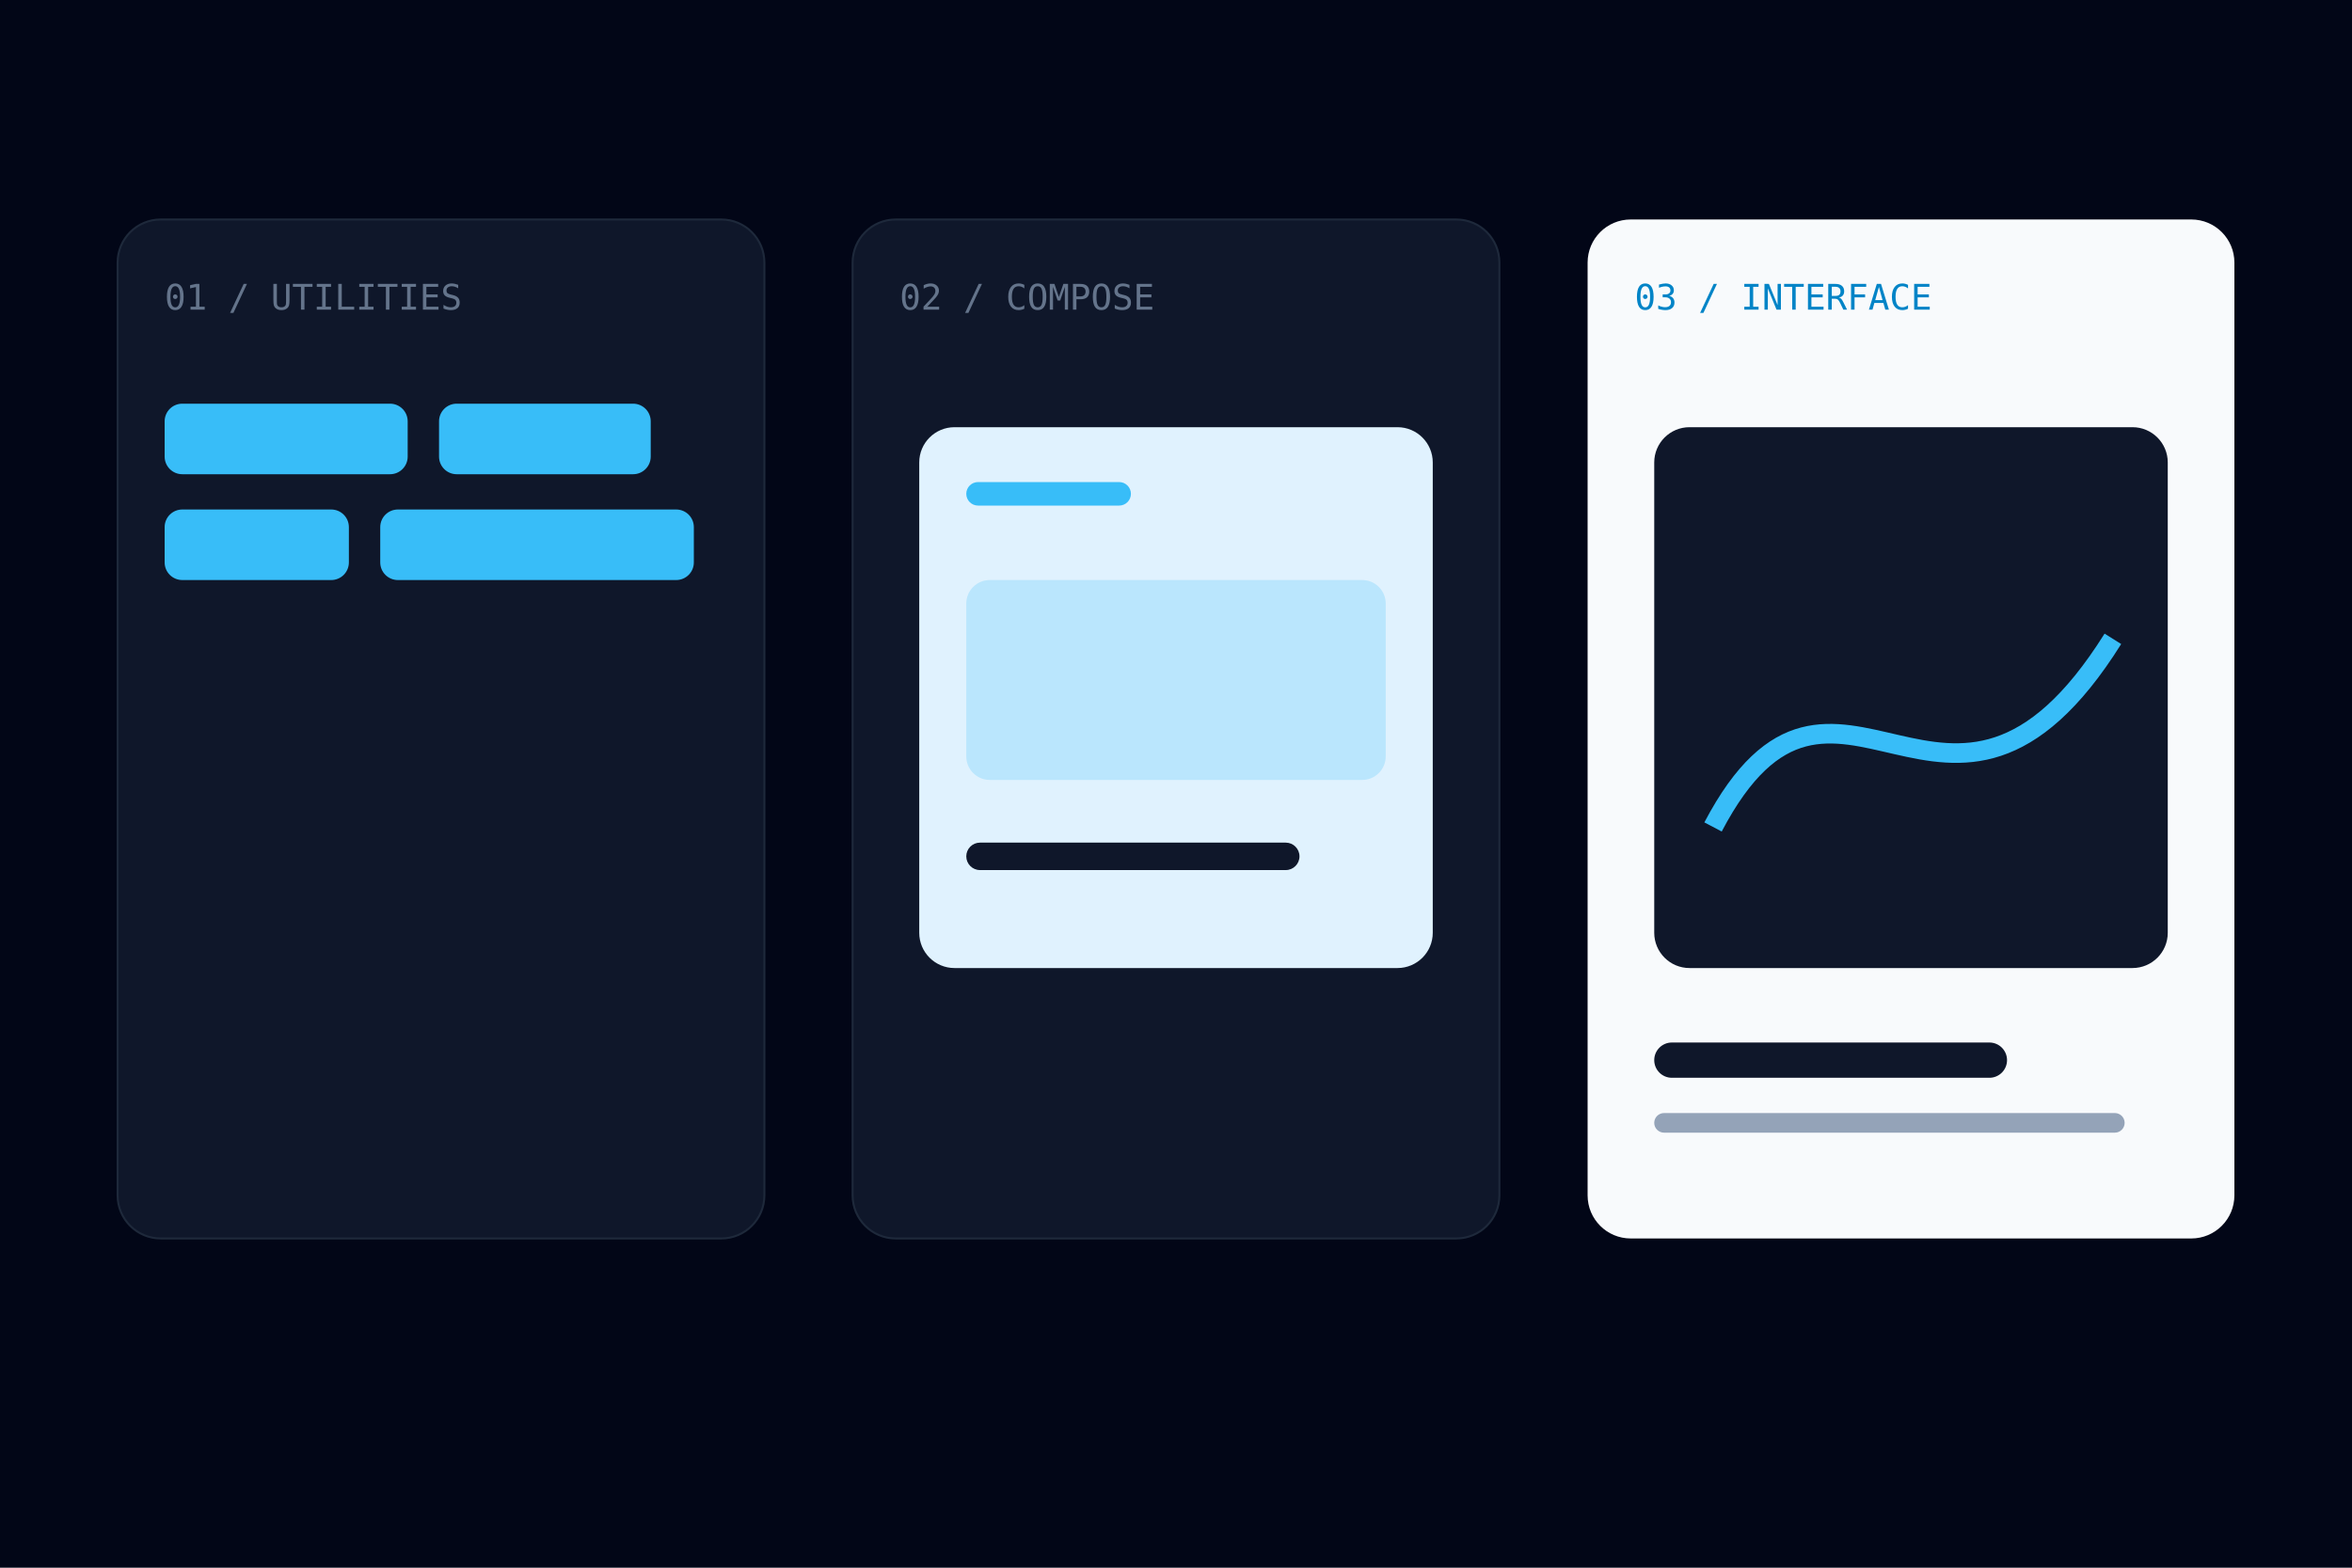
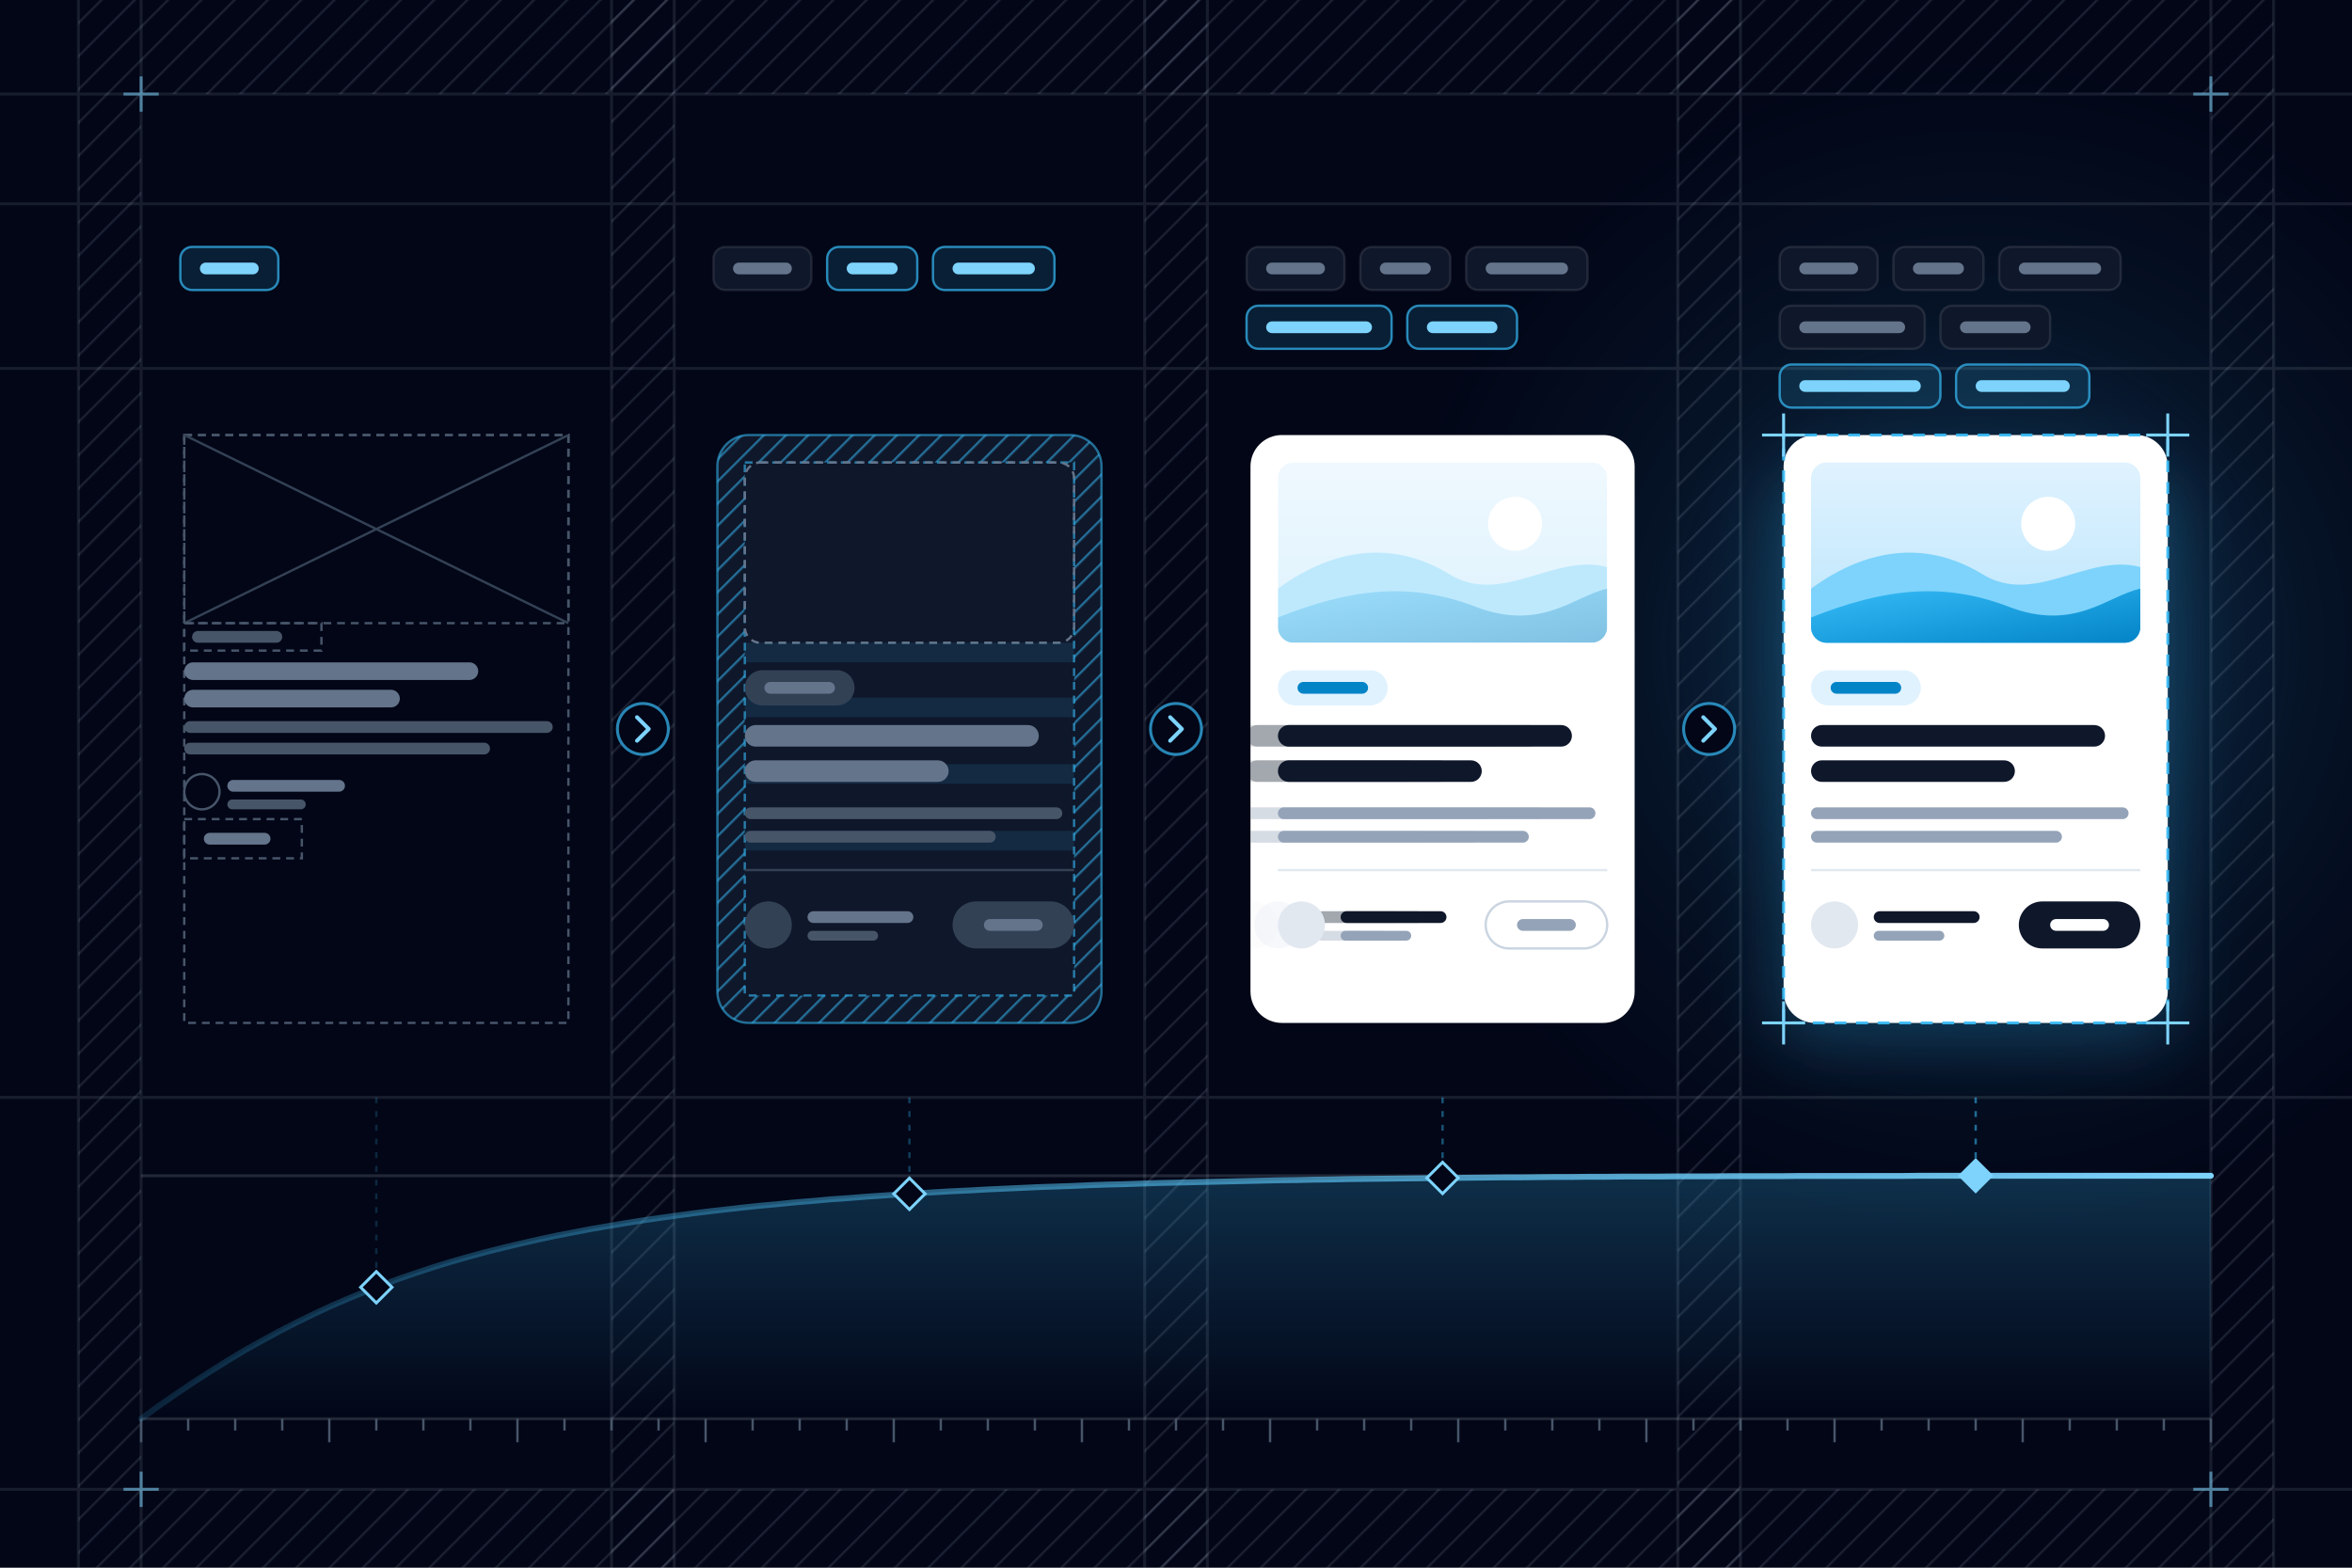
<svg xmlns="http://www.w3.org/2000/svg" viewBox="0 0 1200 800">
-   <rect width="1200" height="800" fill="#020617" />
-   <g transform="translate(60 112)" font-family="ui-monospace, monospace">
-     <g>
-       <rect width="330" height="520" rx="22" fill="#0f172a" stroke="#1e293b" />
-       <text x="24" y="46" font-size="18" fill="#64748b">01 / UTILITIES</text>
-       <g fill="#38bdf8">
-         <rect x="24" y="94" width="124" height="36" rx="9" />
-         <rect x="164" y="94" width="108" height="36" rx="9" />
-         <rect x="24" y="148" width="94" height="36" rx="9" />
-         <rect x="134" y="148" width="160" height="36" rx="9" />
-       </g>
-     </g>
-     <g transform="translate(375)">
-       <rect width="330" height="520" rx="22" fill="#0f172a" stroke="#1e293b" />
-       <text x="24" y="46" font-size="18" fill="#64748b">02 / COMPOSE</text>
-       <rect x="34" y="106" width="262" height="276" rx="18" fill="#e0f2fe" />
-       <rect x="58" y="134" width="84" height="12" rx="6" fill="#38bdf8" />
-       <rect x="58" y="184" width="214" height="102" rx="12" fill="#bae6fd" />
-       <rect x="58" y="318" width="170" height="14" rx="7" fill="#0f172a" />
-     </g>
-     <g transform="translate(750)">
-       <rect width="330" height="520" rx="22" fill="#f8fafc" />
-       <text x="24" y="46" font-size="18" fill="#0284c7">03 / INTERFACE</text>
-       <rect x="34" y="106" width="262" height="276" rx="18" fill="#0f172a" />
-       <path d="M64 310c62-118 120 38 204-96" fill="none" stroke="#38bdf8" stroke-width="10" />
-       <rect x="34" y="420" width="180" height="18" rx="9" fill="#0f172a" />
-       <rect x="34" y="456" width="240" height="10" rx="5" fill="#94a3b8" />
-     </g>
-   </g>
+   <defs>
+     <pattern id="ht" width="12" height="12" patternUnits="userSpaceOnUse" patternTransform="rotate(45)">
+       <rect width="1.2" height="12" fill="#E0F2FE" fill-opacity="0.11" />
+     </pattern>
+     <pattern id="pad" width="8" height="8" patternUnits="userSpaceOnUse" patternTransform="rotate(45)">
+       <rect width="1.2" height="8" fill="#38BDF8" fill-opacity="0.5" />
+     </pattern>
+     <linearGradient id="imgSky" x1="0" y1="0" x2="0" y2="1">
+       <stop stop-color="#E0F2FE" />
+       <stop offset="1" stop-color="#BAE6FD" />
+     </linearGradient>
+     <linearGradient id="imgHill" x1="0" y1="0" x2="1" y2="1">
+       <stop stop-color="#38BDF8" />
+       <stop offset="1" stop-color="#0284C7" />
+     </linearGradient>
+     <radialGradient id="glow" cx="1008" cy="330" r="300" gradientUnits="userSpaceOnUse">
+       <stop stop-color="#38BDF8" stop-opacity=".26" />
+       <stop offset=".6" stop-color="#38BDF8" stop-opacity=".06" />
+       <stop offset="1" stop-color="#38BDF8" stop-opacity="0" />
+     </radialGradient>
+     <linearGradient id="track" x1="72" y1="0" x2="1128" y2="0" gradientUnits="userSpaceOnUse">
+       <stop stop-color="#38BDF8" stop-opacity=".15" />
+       <stop offset="1" stop-color="#7DD3FC" />
+     </linearGradient>
+     <linearGradient id="area" x1="0" y1="600" x2="0" y2="724" gradientUnits="userSpaceOnUse">
+       <stop stop-color="#38BDF8" stop-opacity=".22" />
+       <stop offset="1" stop-color="#38BDF8" stop-opacity="0" />
+     </linearGradient>
+     <filter id="soft" filterUnits="userSpaceOnUse" x="0" y="0" width="1200" height="800">
+       <feGaussianBlur stdDeviation="16" />
+     </filter>
+   </defs>
+   <rect x="0" y="0" width="1200" height="800" fill="#020617" />
+   <rect x="0" y="0" width="1200" height="800" fill="url(#glow)" />
+   <g fill="url(#ht)">
+     <rect x="40" y="0" width="32" height="800" />
+     <rect x="312" y="0" width="32" height="800" />
+     <rect x="584" y="0" width="32" height="800" />
+     <rect x="856" y="0" width="32" height="800" />
+     <rect x="1128" y="0" width="32" height="800" />
+     <rect x="72" y="0" width="1056" height="48" />
+     <rect x="72" y="760" width="1056" height="40" />
+   </g>
+   <path d="M0 48H1200M0 104H1200M0 188H1200M0 560H1200M0 760H1200M40 0V800M72 0V800M312 0V800M344 0V800M584 0V800M616 0V800M856 0V800M888 0V800M1128 0V800M1160 0V800" stroke="#E0F2FE" stroke-opacity=".1" stroke-width="1.5" />
+   <rect x="92" y="126" width="50" height="22" rx="6" fill="#38BDF8" fill-opacity=".14" stroke="#38BDF8" stroke-opacity=".7" stroke-width="1.2" />
+   <rect x="102" y="134" width="30" height="6" rx="3" fill="#7DD3FC" />
+   <rect x="94" y="222" width="196" height="300" fill="none" stroke="#475569" stroke-width="1.2" stroke-dasharray="4 3" />
+   <rect x="94" y="222" width="196" height="96" fill="none" stroke="#475569" stroke-width="1.2" stroke-dasharray="4 3" />
+   <path d="M94 222L290 318M290 222L94 318" stroke="#334155" stroke-width="1.2" />
+   <rect x="94" y="318" width="70" height="14" fill="none" stroke="#475569" stroke-width="1.2" stroke-dasharray="4 3" />
+   <rect x="98" y="322" width="46" height="6" rx="3" fill="#475569" />
+   <rect x="94" y="338" width="150" height="9" rx="4.5" fill="#64748B" />
+   <rect x="94" y="352" width="110" height="9" rx="4.5" fill="#64748B" />
+   <rect x="94" y="368" width="188" height="6" rx="3" fill="#475569" />
+   <rect x="94" y="379" width="156" height="6" rx="3" fill="#475569" />
+   <circle cx="103" cy="404" r="9" fill="none" stroke="#475569" stroke-width="1.2" />
+   <rect x="116" y="398" width="60" height="6" rx="3" fill="#64748B" />
+   <rect x="116" y="408" width="40" height="5" rx="2.5" fill="#475569" />
+   <rect x="94" y="418" width="60" height="20" fill="none" stroke="#475569" stroke-width="1.2" stroke-dasharray="4 3" />
+   <rect x="104" y="425" width="34" height="6" rx="3" fill="#64748B" />
+   <rect x="364" y="126" width="50" height="22" rx="6" fill="#0F172A" fill-opacity="1" stroke="#FFFFFF" stroke-opacity=".1" stroke-width="1.2" />
+   <rect x="374" y="134" width="30" height="6" rx="3" fill="#64748B" />
+   <rect x="422" y="126" width="46" height="22" rx="6" fill="#38BDF8" fill-opacity=".14" stroke="#38BDF8" stroke-opacity=".7" stroke-width="1.2" />
+   <rect x="432" y="134" width="26" height="6" rx="3" fill="#7DD3FC" />
+   <rect x="476" y="126" width="62" height="22" rx="6" fill="#38BDF8" fill-opacity=".14" stroke="#38BDF8" stroke-opacity=".7" stroke-width="1.2" />
+   <rect x="486" y="134" width="42" height="6" rx="3" fill="#7DD3FC" />
+   <rect x="366" y="222" width="196" height="300" rx="16" fill="#0F172A" stroke="#38BDF8" stroke-opacity=".55" stroke-width="1.2" />
+   <path d="M382 222H546A16 16 0 0 1 562 238V506A16 16 0 0 1 546 522H382A16 16 0 0 1 366 506V238A16 16 0 0 1 382 222ZM380 236V508H548V236Z" fill="url(#pad)" fill-rule="evenodd" />
+   <rect x="380" y="236" width="168" height="272" fill="none" stroke="#38BDF8" stroke-opacity=".6" stroke-width="1.2" stroke-dasharray="4 3" />
+   <rect x="380" y="236" width="168" height="92" rx="8" fill="none" stroke="#64748B" stroke-width="1.2" stroke-dasharray="4 3" />
+   <rect x="380" y="328" width="168" height="10" fill="#38BDF8" fill-opacity=".12" />
+   <rect x="380" y="356" width="168" height="10" fill="#38BDF8" fill-opacity=".12" />
+   <rect x="380" y="390" width="168" height="10" fill="#38BDF8" fill-opacity=".12" />
+   <rect x="380" y="424" width="168" height="10" fill="#38BDF8" fill-opacity=".12" />
+   <rect x="380" y="342" width="56" height="18" rx="9" fill="#334155" />
+   <rect x="390" y="348" width="36" height="6" rx="3" fill="#64748B" />
+   <rect x="380" y="370" width="150" height="11" rx="5.5" fill="#64748B" />
+   <rect x="380" y="388" width="104" height="11" rx="5.5" fill="#64748B" />
+   <rect x="380" y="412" width="162" height="6" rx="3" fill="#475569" />
+   <rect x="380" y="424" width="128" height="6" rx="3" fill="#475569" />
+   <path d="M380 444H548" stroke="#334155" stroke-width="1.2" />
+   <circle cx="392" cy="472" r="12" fill="#334155" />
+   <rect x="412" y="465" width="54" height="6" rx="3" fill="#64748B" />
+   <rect x="412" y="475" width="36" height="5" rx="2.5" fill="#475569" />
+   <rect x="486" y="460" width="62" height="24" rx="12" fill="#334155" />
+   <rect x="502" y="469" width="30" height="6" rx="3" fill="#64748B" />
+   <rect x="636" y="126" width="50" height="22" rx="6" fill="#0F172A" fill-opacity="1" stroke="#FFFFFF" stroke-opacity=".1" stroke-width="1.2" />
+   <rect x="646" y="134" width="30" height="6" rx="3" fill="#64748B" />
+   <rect x="694" y="126" width="46" height="22" rx="6" fill="#0F172A" fill-opacity="1" stroke="#FFFFFF" stroke-opacity=".1" stroke-width="1.2" />
+   <rect x="704" y="134" width="26" height="6" rx="3" fill="#64748B" />
+   <rect x="748" y="126" width="62" height="22" rx="6" fill="#0F172A" fill-opacity="1" stroke="#FFFFFF" stroke-opacity=".1" stroke-width="1.2" />
+   <rect x="758" y="134" width="42" height="6" rx="3" fill="#64748B" />
+   <rect x="636" y="156" width="74" height="22" rx="6" fill="#38BDF8" fill-opacity=".14" stroke="#38BDF8" stroke-opacity=".7" stroke-width="1.2" />
+   <rect x="646" y="164" width="54" height="6" rx="3" fill="#7DD3FC" />
+   <rect x="718" y="156" width="56" height="22" rx="6" fill="#38BDF8" fill-opacity=".14" stroke="#38BDF8" stroke-opacity=".7" stroke-width="1.2" />
+   <rect x="728" y="164" width="36" height="6" rx="3" fill="#7DD3FC" />
+   <rect x="638" y="222" width="196" height="300" rx="16" fill="#FFFFFF" />
+   <clipPath id="pic0">
+     <rect x="652" y="236" width="168" height="92" rx="8" />
+   </clipPath>
+   <g clip-path="url(#pic0)" opacity="0.5">
+     <rect x="652" y="236" width="168" height="92" fill="url(#imgSky)" />
+     <circle cx="773" cy="267.3" r="13.8" fill="#FFFFFF" />
+     <path d="M652 300.4C682.2 278.3 712.5 276.5 739.4 293S793.1 282 820 289.4V328H652Z" fill="#7DD3FC" />
+     <path d="M652 315.1C689 300.4 719.2 296.7 752.8 309.6S803.2 304.1 820 300.4V328H652Z" fill="url(#imgHill)" />
+   </g>
+   <clipPath id="cardClip">
+     <rect x="638" y="222" width="196" height="300" rx="16" />
+   </clipPath>
+   <rect x="652" y="342" width="56" height="18" rx="9" fill="#E0F2FE" />
+   <rect x="662" y="348" width="36" height="6" rx="3" fill="#0284C7" />
+   <g clip-path="url(#cardClip)">
+     <g opacity=".12" transform="translate(-32 0)">
+       <rect x="652" y="370" width="150" height="11" rx="5.5" fill="#0F172A" />
+       <rect x="652" y="388" width="104" height="11" rx="5.5" fill="#0F172A" />
+     </g>
+     <g opacity=".3" transform="translate(-16 0)">
+       <rect x="652" y="370" width="150" height="11" rx="5.5" fill="#0F172A" />
+       <rect x="652" y="388" width="104" height="11" rx="5.5" fill="#0F172A" />
+     </g>
+     <rect x="652" y="370" width="150" height="11" rx="5.5" fill="#0F172A" />
+     <rect x="652" y="388" width="104" height="11" rx="5.5" fill="#0F172A" />
+   </g>
+   <g clip-path="url(#cardClip)">
+     <g opacity=".12" transform="translate(-52 0)">
+       <rect x="652" y="412" width="162" height="6" rx="3" fill="#94A3B8" />
+       <rect x="652" y="424" width="128" height="6" rx="3" fill="#94A3B8" />
+     </g>
+     <g opacity=".3" transform="translate(-26 0)">
+       <rect x="652" y="412" width="162" height="6" rx="3" fill="#94A3B8" />
+       <rect x="652" y="424" width="128" height="6" rx="3" fill="#94A3B8" />
+     </g>
+     <rect x="652" y="412" width="162" height="6" rx="3" fill="#94A3B8" />
+     <rect x="652" y="424" width="128" height="6" rx="3" fill="#94A3B8" />
+   </g>
+   <path d="M652 444H820" stroke="#E2E8F0" stroke-width="1.2" />
+   <g clip-path="url(#cardClip)">
+     <g opacity=".12" transform="translate(-24 0)">
+       <circle cx="664" cy="472" r="12" fill="#E2E8F0" />
+       <rect x="684" y="465" width="54" height="6" rx="3" fill="#0F172A" />
+       <rect x="684" y="475" width="36" height="5" rx="2.5" fill="#94A3B8" />
+     </g>
+     <g opacity=".3" transform="translate(-12 0)">
+       <circle cx="664" cy="472" r="12" fill="#E2E8F0" />
+       <rect x="684" y="465" width="54" height="6" rx="3" fill="#0F172A" />
+       <rect x="684" y="475" width="36" height="5" rx="2.5" fill="#94A3B8" />
+     </g>
+     <circle cx="664" cy="472" r="12" fill="#E2E8F0" />
+     <rect x="684" y="465" width="54" height="6" rx="3" fill="#0F172A" />
+     <rect x="684" y="475" width="36" height="5" rx="2.5" fill="#94A3B8" />
+   </g>
+   <rect x="758" y="460" width="62" height="24" rx="12" fill="#FFFFFF" stroke="#CBD5E1" stroke-width="1.2" />
+   <rect x="774" y="469" width="30" height="6" rx="3" fill="#94A3B8" />
+   <rect x="908" y="126" width="50" height="22" rx="6" fill="#0F172A" fill-opacity="1" stroke="#FFFFFF" stroke-opacity=".1" stroke-width="1.2" />
+   <rect x="918" y="134" width="30" height="6" rx="3" fill="#64748B" />
+   <rect x="966" y="126" width="46" height="22" rx="6" fill="#0F172A" fill-opacity="1" stroke="#FFFFFF" stroke-opacity=".1" stroke-width="1.2" />
+   <rect x="976" y="134" width="26" height="6" rx="3" fill="#64748B" />
+   <rect x="1020" y="126" width="62" height="22" rx="6" fill="#0F172A" fill-opacity="1" stroke="#FFFFFF" stroke-opacity=".1" stroke-width="1.2" />
+   <rect x="1030" y="134" width="42" height="6" rx="3" fill="#64748B" />
+   <rect x="908" y="156" width="74" height="22" rx="6" fill="#0F172A" fill-opacity="1" stroke="#FFFFFF" stroke-opacity=".1" stroke-width="1.2" />
+   <rect x="918" y="164" width="54" height="6" rx="3" fill="#64748B" />
+   <rect x="990" y="156" width="56" height="22" rx="6" fill="#0F172A" fill-opacity="1" stroke="#FFFFFF" stroke-opacity=".1" stroke-width="1.2" />
+   <rect x="1000" y="164" width="36" height="6" rx="3" fill="#64748B" />
+   <rect x="908" y="186" width="82" height="22" rx="6" fill="#38BDF8" fill-opacity=".14" stroke="#38BDF8" stroke-opacity=".7" stroke-width="1.2" />
+   <rect x="918" y="194" width="62" height="6" rx="3" fill="#7DD3FC" />
+   <rect x="998" y="186" width="68" height="22" rx="6" fill="#38BDF8" fill-opacity=".14" stroke="#38BDF8" stroke-opacity=".7" stroke-width="1.2" />
+   <rect x="1008" y="194" width="48" height="6" rx="3" fill="#7DD3FC" />
+   <g filter="url(#soft)" opacity=".7">
+     <rect x="906" y="240" width="204" height="294" rx="20" fill="#38BDF8" fill-opacity=".35" />
+   </g>
+   <rect x="910" y="222" width="196" height="300" rx="16" fill="#FFFFFF" />
+   <clipPath id="pic1">
+     <rect x="924" y="236" width="168" height="92" rx="8" />
+   </clipPath>
+   <g clip-path="url(#pic1)">
+     <rect x="924" y="236" width="168" height="92" fill="url(#imgSky)" />
+     <circle cx="1045" cy="267.3" r="13.8" fill="#FFFFFF" />
+     <path d="M924 300.4C954.2 278.3 984.5 276.5 1011.4 293S1065.1 282 1092 289.4V328H924Z" fill="#7DD3FC" />
+     <path d="M924 315.1C961 300.4 991.2 296.7 1024.8 309.6S1075.2 304.1 1092 300.4V328H924Z" fill="url(#imgHill)" />
+   </g>
+   <rect x="924" y="342" width="56" height="18" rx="9" fill="#E0F2FE" />
+   <rect x="934" y="348" width="36" height="6" rx="3" fill="#0284C7" />
+   <rect x="924" y="370" width="150" height="11" rx="5.5" fill="#0F172A" />
+   <rect x="924" y="388" width="104" height="11" rx="5.5" fill="#0F172A" />
+   <rect x="924" y="412" width="162" height="6" rx="3" fill="#94A3B8" />
+   <rect x="924" y="424" width="128" height="6" rx="3" fill="#94A3B8" />
+   <path d="M924 444H1092" stroke="#E2E8F0" stroke-width="1.2" />
+   <circle cx="936" cy="472" r="12" fill="#E2E8F0" />
+   <rect x="956" y="465" width="54" height="6" rx="3" fill="#0F172A" />
+   <rect x="956" y="475" width="36" height="5" rx="2.5" fill="#94A3B8" />
+   <rect x="1030" y="460" width="62" height="24" rx="12" fill="#0F172A" />
+   <rect x="1046" y="469" width="30" height="6" rx="3" fill="#FFFFFF" />
+   <rect x="910" y="222" width="196" height="300" fill="none" stroke="#38BDF8" stroke-opacity="0.9" stroke-width="1.5" stroke-dasharray="6 5" />
+   <path d="M899 222H921M910 211V233M1095 222H1117M1106 211V233M899 522H921M910 511V533M1095 522H1117M1106 511V533" stroke="#7DD3FC" stroke-width="1.5" fill="none" />
+   <circle cx="328" cy="372" r="13" fill="#020617" stroke="#38BDF8" stroke-opacity=".7" stroke-width="1.5" />
+   <path d="M325 366l6 6l-6 6" fill="none" stroke="#7DD3FC" stroke-width="2" stroke-linecap="round" stroke-linejoin="round" />
+   <circle cx="600" cy="372" r="13" fill="#020617" stroke="#38BDF8" stroke-opacity=".7" stroke-width="1.5" />
+   <path d="M597 366l6 6l-6 6" fill="none" stroke="#7DD3FC" stroke-width="2" stroke-linecap="round" stroke-linejoin="round" />
+   <circle cx="872" cy="372" r="13" fill="#020617" stroke="#38BDF8" stroke-opacity=".7" stroke-width="1.5" />
+   <path d="M869 366l6 6l-6 6" fill="none" stroke="#7DD3FC" stroke-width="2" stroke-linecap="round" stroke-linejoin="round" />
+   <path d="M72 724L80.8 717.6L89.6 711.5L98.4 705.6L107.2 699.9L116 694.4L124.8 689.1L133.6 684.2L142.4 679.4L151.2 674.9L160 670.6L168.8 666.5L177.6 662.7L186.4 659.1L195.2 655.7L204 652.4L212.8 649.4L221.6 646.5L230.4 643.8L239.2 641.3L248 638.9L256.8 636.7L265.6 634.6L274.4 632.6L283.2 630.7L292 629L300.8 627.3L309.6 625.8L318.4 624.3L327.2 622.9L336 621.6L344.8 620.4L353.6 619.2L362.4 618.1L371.2 617.1L380 616.1L388.8 615.2L397.6 614.4L406.4 613.5L415.2 612.8L424 612L432.8 611.4L441.6 610.7L450.4 610.1L459.2 609.5L468 609L476.8 608.4L485.6 607.9L494.4 607.5L503.2 607L512 606.6L520.8 606.2L529.6 605.8L538.4 605.5L547.2 605.2L556 604.8L564.8 604.5L573.6 604.3L582.4 604L591.2 603.7L600 603.5L608.8 603.3L617.6 603.1L626.4 602.9L635.2 602.7L644 602.5L652.8 602.3L661.6 602.2L670.4 602L679.2 601.9L688 601.7L696.8 601.6L705.6 601.5L714.4 601.4L723.2 601.3L732 601.2L740.8 601.1L749.6 601L758.4 600.9L767.2 600.8L776 600.8L784.8 600.7L793.6 600.6L802.4 600.6L811.2 600.5L820 600.5L828.8 600.4L837.6 600.4L846.4 600.4L855.2 600.3L864 600.3L872.8 600.3L881.6 600.2L890.4 600.2L899.2 600.2L908 600.2L916.8 600.1L925.6 600.1L934.4 600.1L943.2 600.1L952 600.1L960.8 600.1L969.6 600.1L978.4 600L987.2 600L996 600L1004.8 600L1013.6 600L1022.4 600L1031.2 600L1040 600L1048.8 600L1057.6 600L1066.4 600L1075.2 600L1084 600L1092.8 600L1101.6 600L1110.4 600L1119.2 600L1128 600L1128 724L72 724Z" fill="url(#area)" />
+   <path d="M72 724H1128M72 600H1128" stroke="#E0F2FE" stroke-opacity=".14" stroke-width="1.5" />
+   <path d="M72 724V736M96 724V730M120 724V730M144 724V730M168 724V736M192 724V730M216 724V730M240 724V730M264 724V736M288 724V730M312 724V730M336 724V730M360 724V736M384 724V730M408 724V730M432 724V730M456 724V736M480 724V730M504 724V730M528 724V730M552 724V736M576 724V730M600 724V730M624 724V730M648 724V736M672 724V730M696 724V730M720 724V730M744 724V736M768 724V730M792 724V730M816 724V730M840 724V736M864 724V730M888 724V730M912 724V730M936 724V736M960 724V730M984 724V730M1008 724V730M1032 724V736M1056 724V730M1080 724V730M1104 724V730M1128 724V736" stroke="#475569" stroke-width="1.2" />
+   <path d="M72 724L80.8 717.6L89.6 711.5L98.4 705.6L107.2 699.9L116 694.4L124.8 689.1L133.6 684.2L142.4 679.4L151.2 674.9L160 670.6L168.8 666.5L177.6 662.7L186.4 659.1L195.2 655.7L204 652.4L212.8 649.4L221.6 646.5L230.4 643.8L239.2 641.3L248 638.9L256.8 636.7L265.6 634.6L274.4 632.6L283.2 630.7L292 629L300.8 627.3L309.6 625.8L318.4 624.3L327.2 622.9L336 621.6L344.8 620.4L353.6 619.2L362.4 618.1L371.2 617.1L380 616.1L388.8 615.2L397.6 614.4L406.4 613.5L415.2 612.8L424 612L432.8 611.4L441.6 610.7L450.4 610.1L459.2 609.5L468 609L476.8 608.4L485.6 607.9L494.4 607.5L503.2 607L512 606.6L520.8 606.2L529.6 605.8L538.4 605.5L547.2 605.2L556 604.8L564.8 604.5L573.6 604.3L582.4 604L591.2 603.7L600 603.5L608.8 603.3L617.6 603.1L626.4 602.9L635.2 602.7L644 602.5L652.8 602.3L661.6 602.2L670.4 602L679.2 601.9L688 601.7L696.8 601.6L705.6 601.5L714.4 601.4L723.2 601.3L732 601.2L740.8 601.1L749.6 601L758.4 600.9L767.2 600.8L776 600.8L784.8 600.7L793.6 600.6L802.4 600.6L811.2 600.5L820 600.5L828.8 600.4L837.6 600.4L846.4 600.4L855.2 600.3L864 600.3L872.8 600.3L881.6 600.2L890.4 600.2L899.2 600.2L908 600.2L916.8 600.1L925.6 600.1L934.4 600.1L943.2 600.1L952 600.1L960.8 600.1L969.6 600.1L978.4 600L987.2 600L996 600L1004.8 600L1013.6 600L1022.4 600L1031.2 600L1040 600L1048.8 600L1057.6 600L1066.4 600L1075.2 600L1084 600L1092.8 600L1101.6 600L1110.4 600L1119.2 600L1128 600" fill="none" stroke="url(#track)" stroke-width="3" stroke-linecap="round" />
+   <path d="M192 560V656.9" stroke="#38BDF8" stroke-opacity="0.18" stroke-width="1.2" stroke-dasharray="3 4" />
+   <path d="M192 648.9L200 656.9L192 664.9L184 656.9Z" fill="#020617" stroke="#7DD3FC" stroke-width="1.5" />
+   <path d="M464 560V609.2" stroke="#38BDF8" stroke-opacity="0.3" stroke-width="1.2" stroke-dasharray="3 4" />
+   <path d="M464 601.2L472 609.2L464 617.2L456 609.2Z" fill="#020617" stroke="#7DD3FC" stroke-width="1.5" />
+   <path d="M736 560V601.1" stroke="#38BDF8" stroke-opacity="0.42" stroke-width="1.2" stroke-dasharray="3 4" />
+   <path d="M736 593.1L744 601.1L736 609.1L728 601.1Z" fill="#020617" stroke="#7DD3FC" stroke-width="1.5" />
+   <path d="M1008 560V600" stroke="#38BDF8" stroke-opacity="0.54" stroke-width="1.2" stroke-dasharray="3 4" />
+   <path d="M1008 592L1016 600L1008 608L1000 600Z" fill="#7DD3FC" stroke="#7DD3FC" stroke-width="1.5" />
+   <path d="M63 48H81M72 39V57M1119 48H1137M1128 39V57M63 760H81M72 751V769M1119 760H1137M1128 751V769" stroke="#7DD3FC" stroke-opacity=".55" stroke-width="1.5" fill="none" />
</svg>
